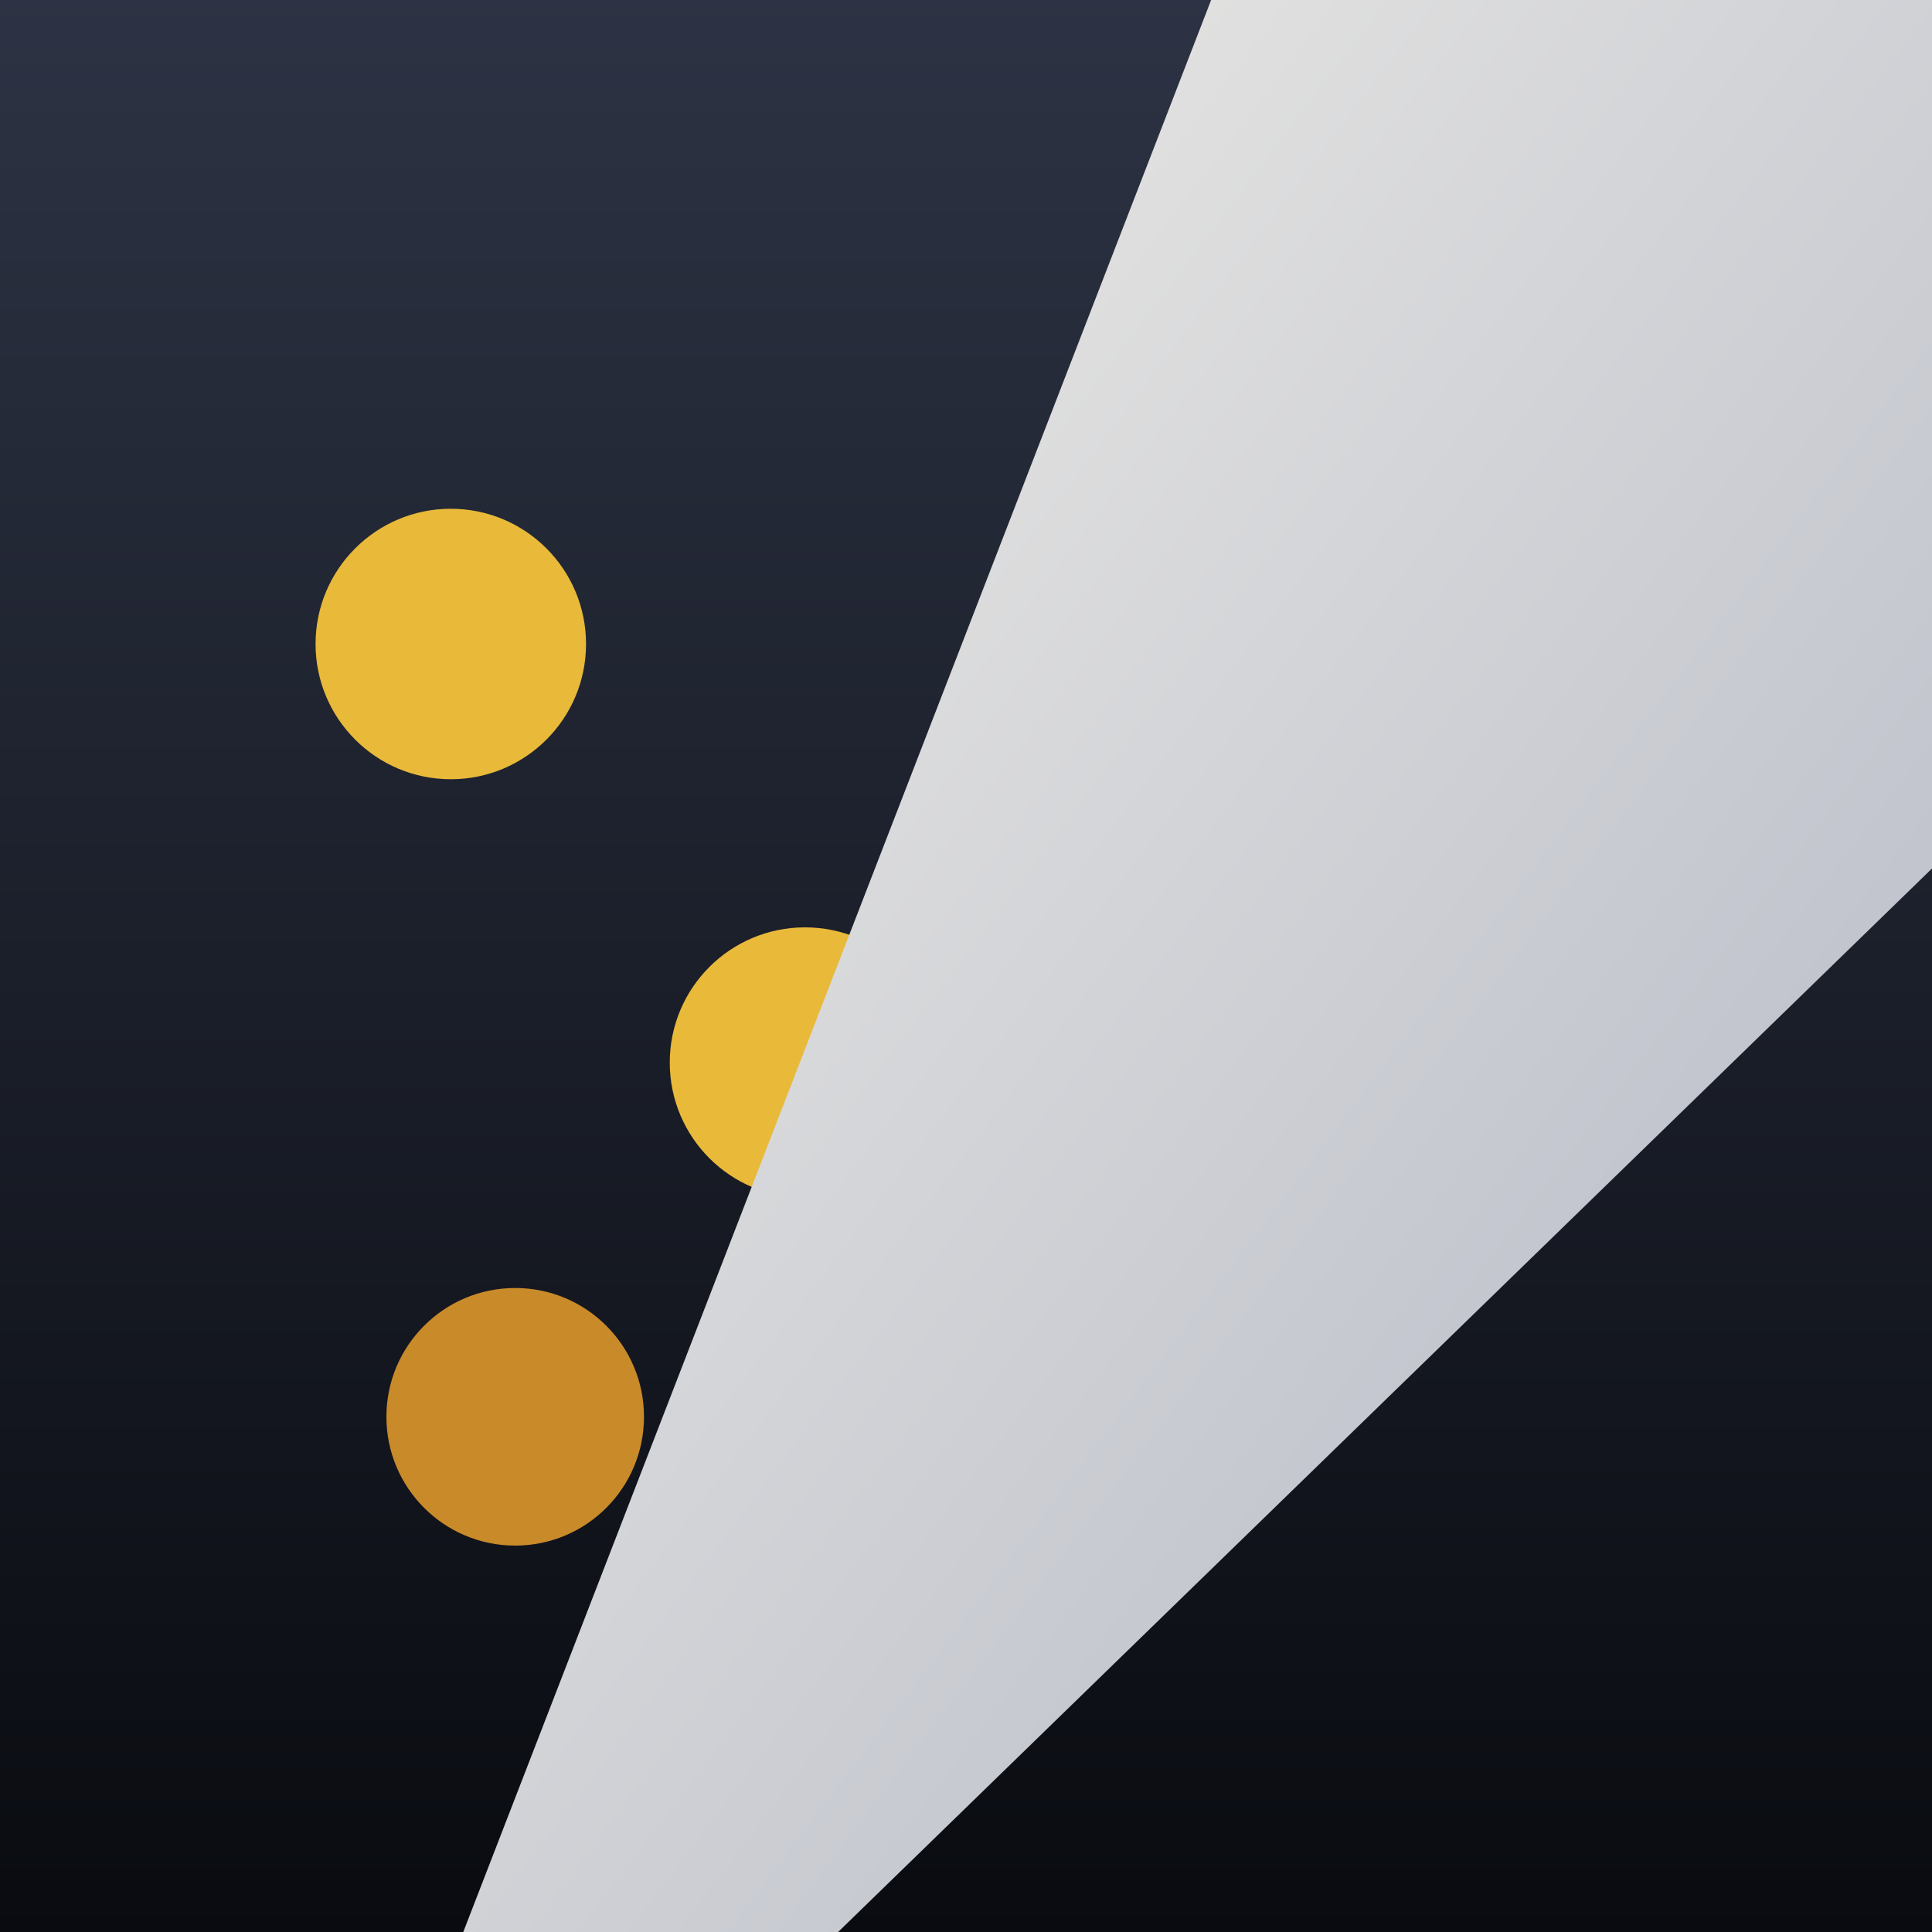
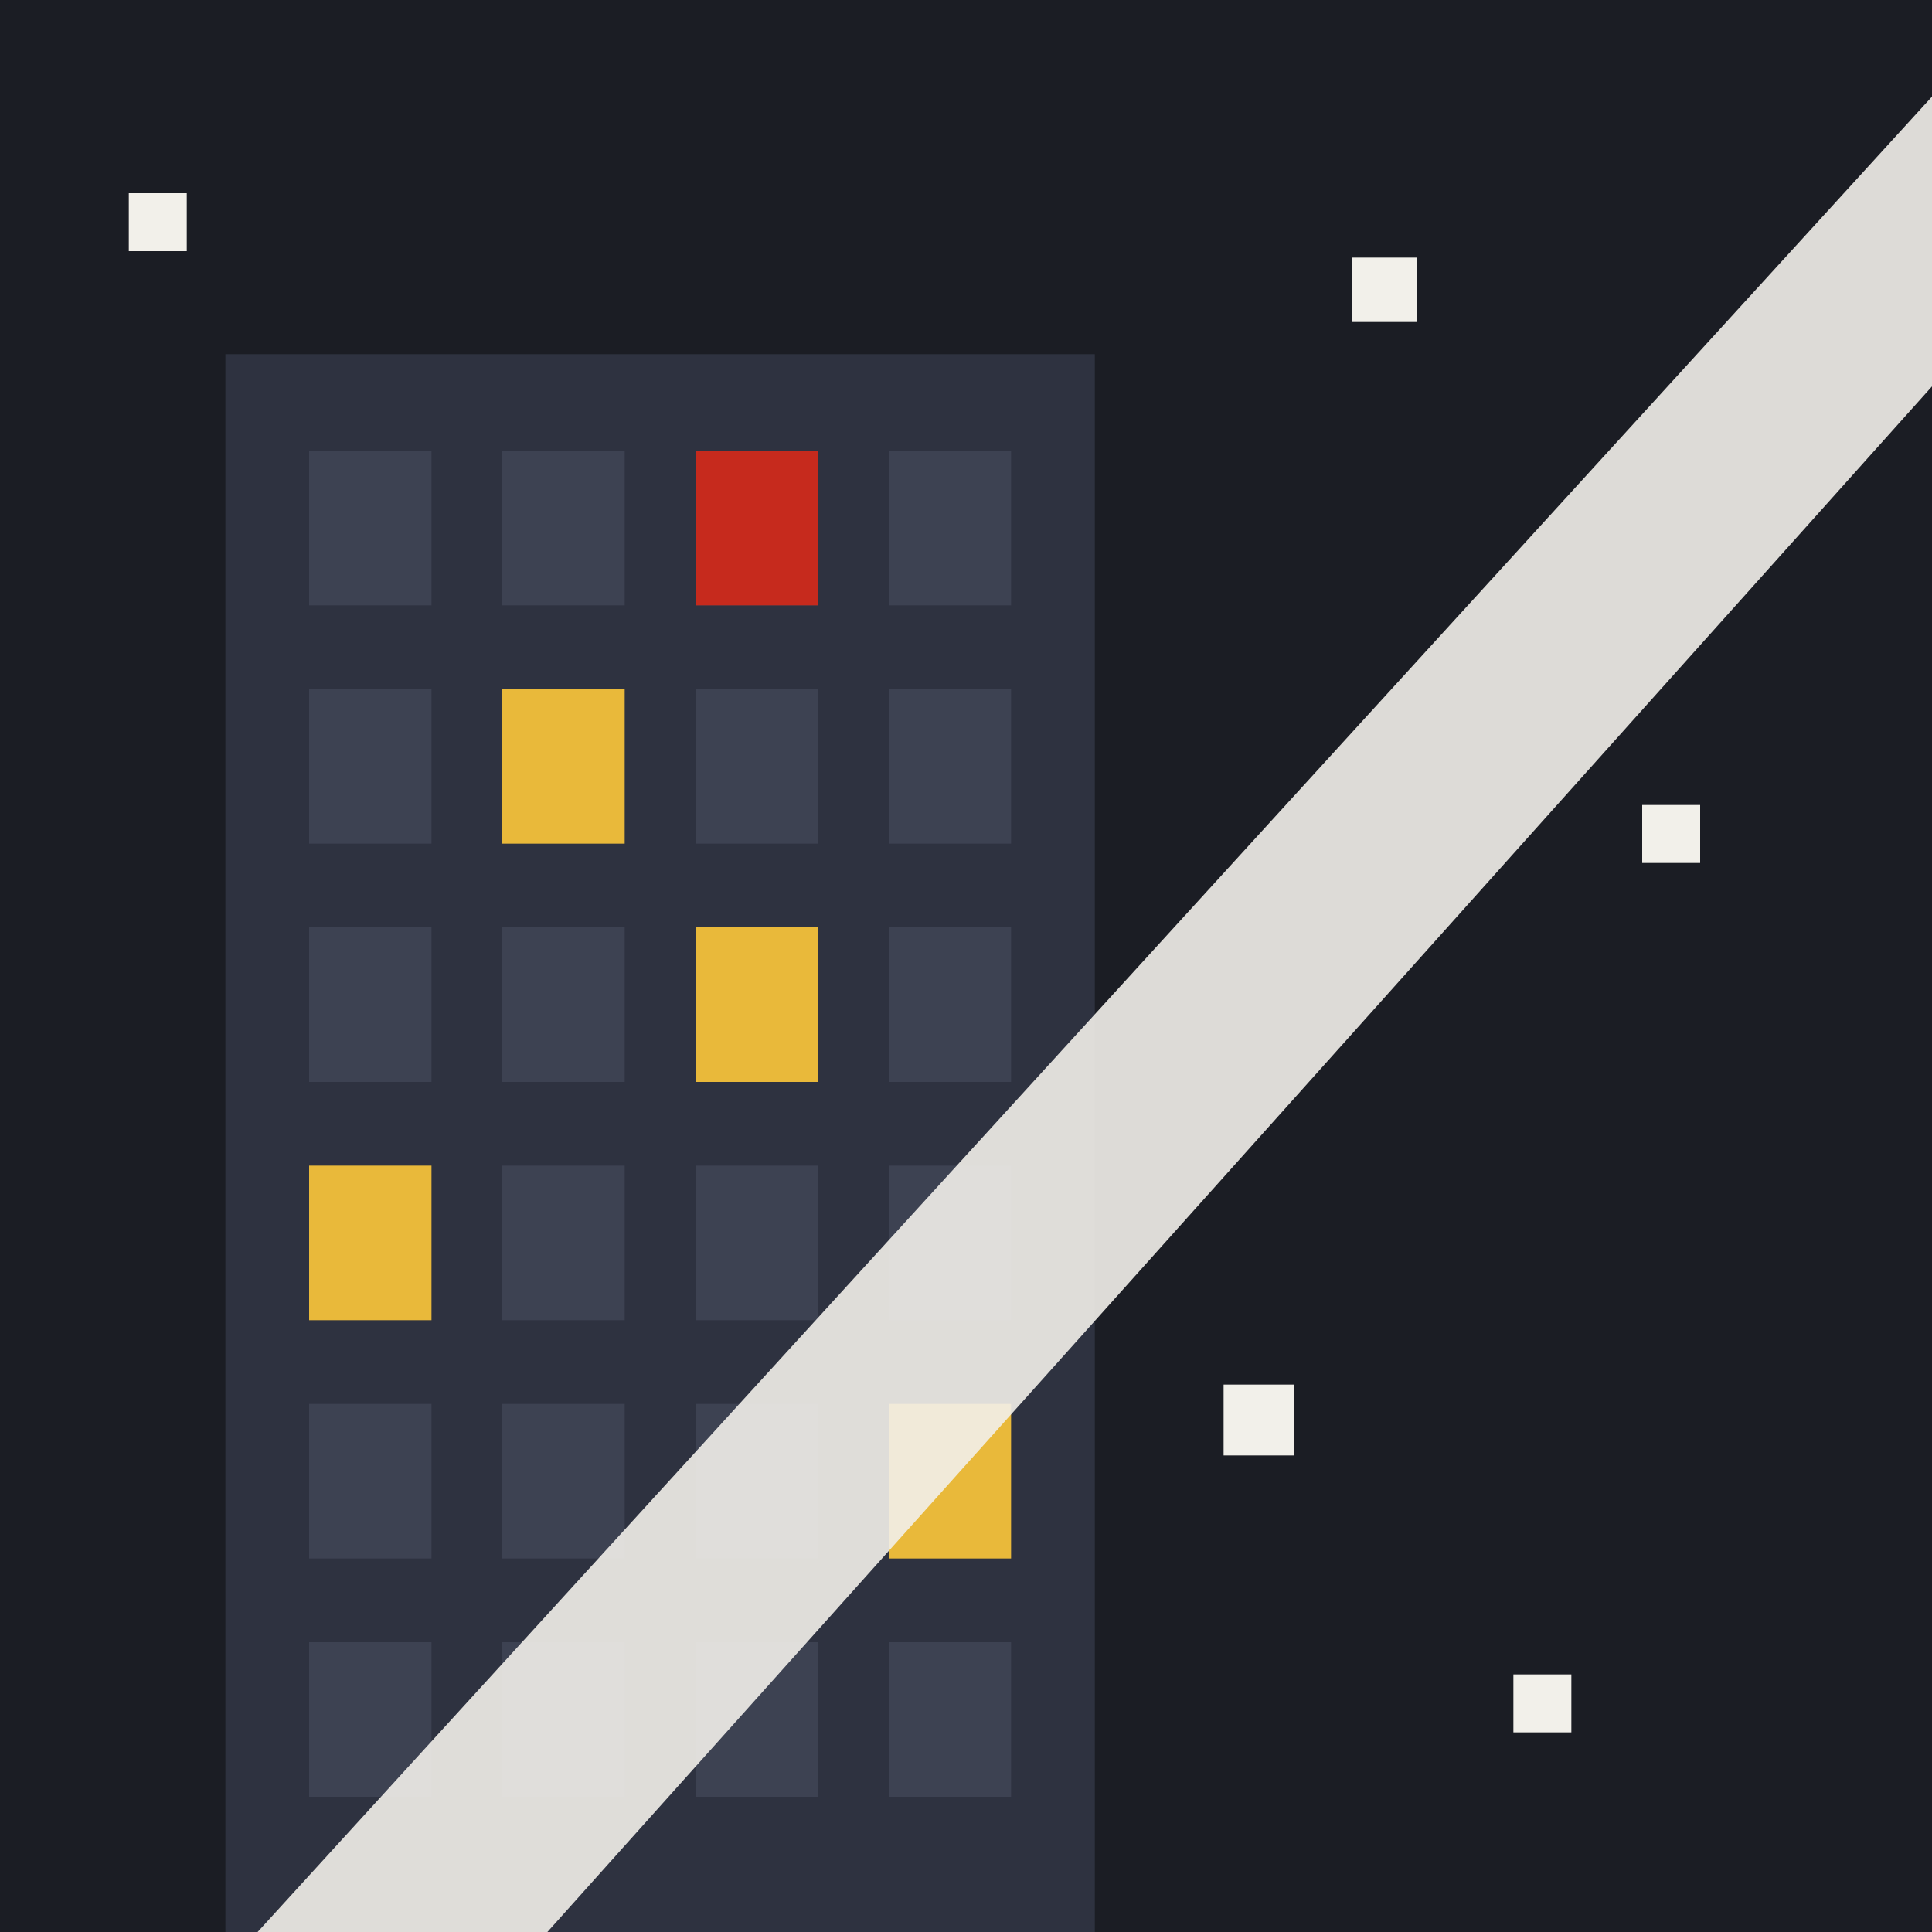
<svg xmlns="http://www.w3.org/2000/svg" viewBox="0 0 600 600">
-   <defs>
-     <linearGradient id="g8" x1="0" y1="0" x2="0" y2="1">
-       <stop offset="0" stop-color="#2d3344" />
-       <stop offset="1" stop-color="#090b10" />
-     </linearGradient>
-     <linearGradient id="g9" x1="0" y1="0" x2="1" y2="1">
-       <stop offset="0" stop-color="#f2f0ea" />
-       <stop offset="1" stop-color="#aeb3c2" />
-     </linearGradient>
-   </defs>
-   <rect width="600" height="600" fill="url(#g8)" />
-   <circle cx="140" cy="200" r="42" fill="#e9b93a" />
-   <circle cx="250" cy="330" r="42" fill="#e9b93a" />
-   <circle cx="160" cy="440" r="40" fill="#c98a2a" />
-   <path d="M380 -10 L610 -10 L610 260 L250 610 L140 610 Z" fill="url(#g9)" />
+   <rect width="600" height="600" fill="#1b1d24" />
+   <rect x="70" y="110" width="270" height="490" fill="#2e3240" />
+   <g fill="#3d4252">
+     <rect x="96" y="140" width="38" height="48" />
+     <rect x="156" y="140" width="38" height="48" />
+     <rect x="216" y="140" width="38" height="48" />
+     <rect x="276" y="140" width="38" height="48" />
+     <rect x="96" y="214" width="38" height="48" />
+     <rect x="216" y="214" width="38" height="48" />
+     <rect x="276" y="214" width="38" height="48" />
+     <rect x="96" y="288" width="38" height="48" />
+     <rect x="156" y="288" width="38" height="48" />
+     <rect x="276" y="288" width="38" height="48" />
+     <rect x="156" y="362" width="38" height="48" />
+     <rect x="216" y="362" width="38" height="48" />
+     <rect x="276" y="362" width="38" height="48" />
+     <rect x="96" y="436" width="38" height="48" />
+     <rect x="156" y="436" width="38" height="48" />
+     <rect x="216" y="436" width="38" height="48" />
+     <rect x="96" y="510" width="38" height="48" />
+     <rect x="156" y="510" width="38" height="48" />
+     <rect x="216" y="510" width="38" height="48" />
+     <rect x="276" y="510" width="38" height="48" />
+   </g>
+   <g fill="#e9b93a">
+     <rect x="156" y="214" width="38" height="48" />
+     <rect x="216" y="288" width="38" height="48" />
+     <rect x="96" y="362" width="38" height="48" />
+     <rect x="276" y="436" width="38" height="48" />
+   </g>
+   <rect x="216" y="140" width="38" height="48" fill="#c62a1d" />
+   <polygon points="600,30 600,120 170,600 80,600" fill="#f2f0ea" fill-opacity="0.9" />
+   <g fill="#f2f0ea">
+     <rect x="420" y="80" width="20" height="20" />
+     <rect x="510" y="250" width="18" height="18" />
+     <rect x="380" y="430" width="22" height="22" />
+     <rect x="470" y="520" width="18" height="18" />
+     <rect x="40" y="60" width="18" height="18" />
+   </g>
</svg>
